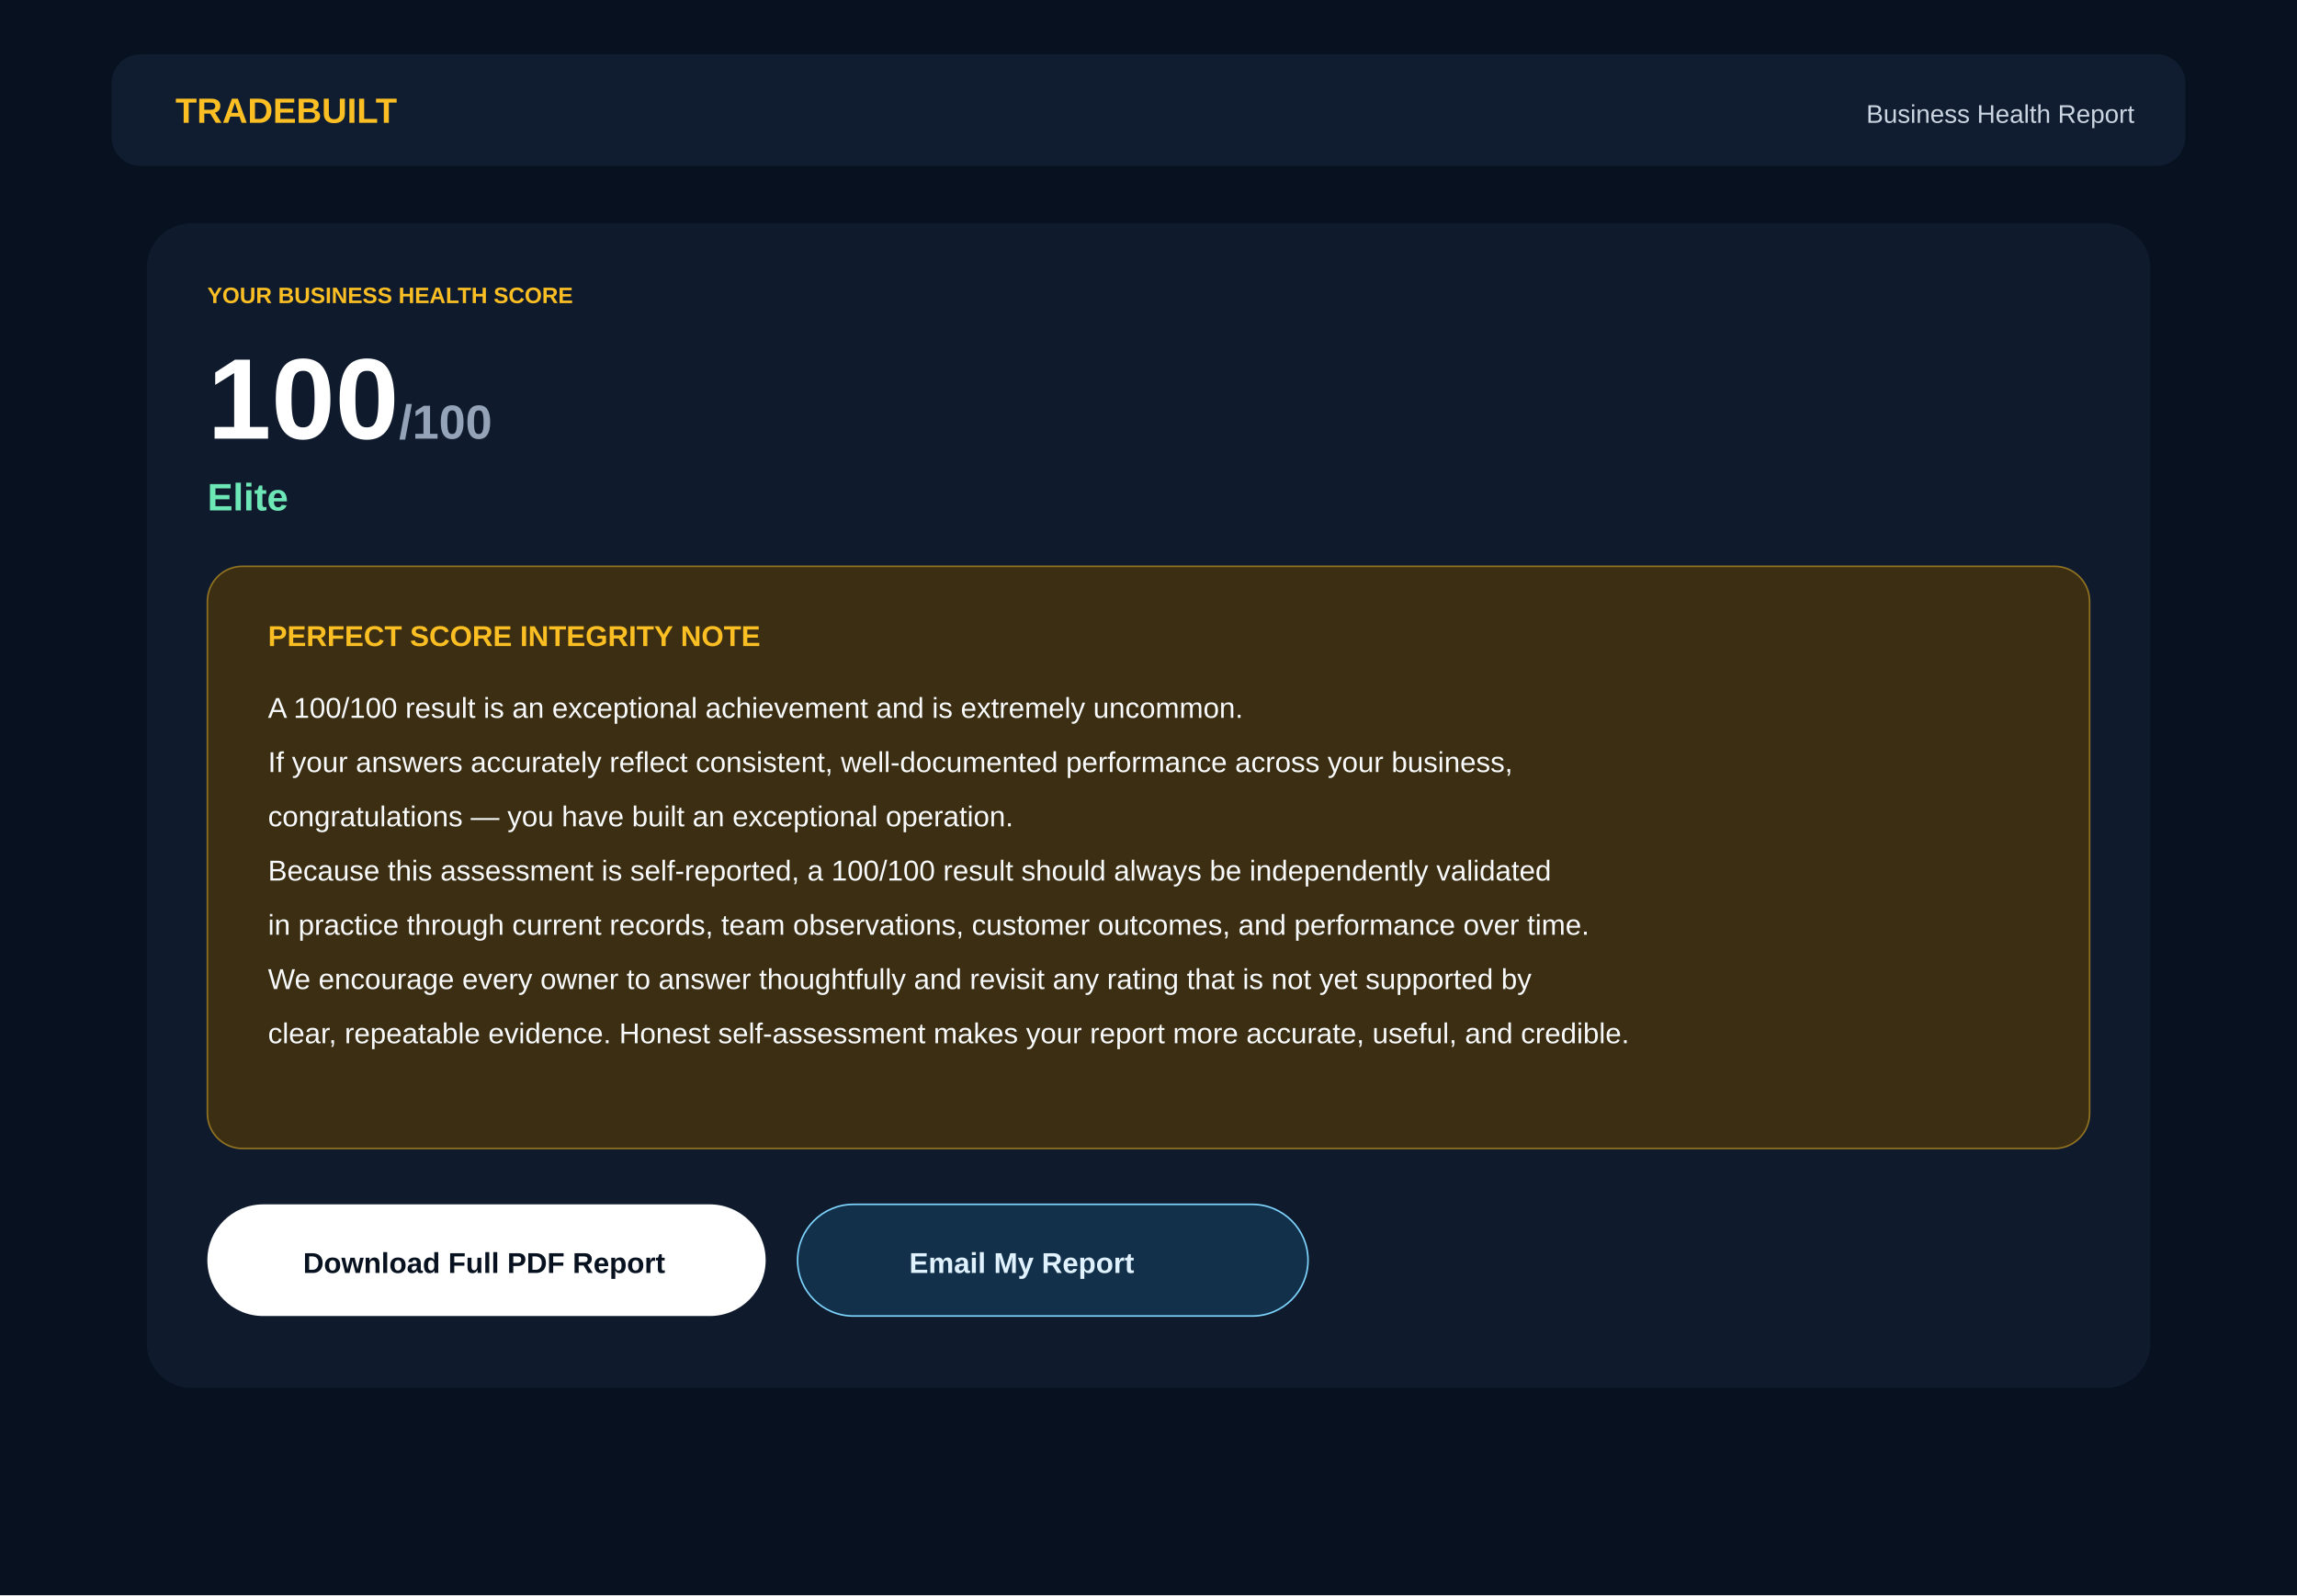
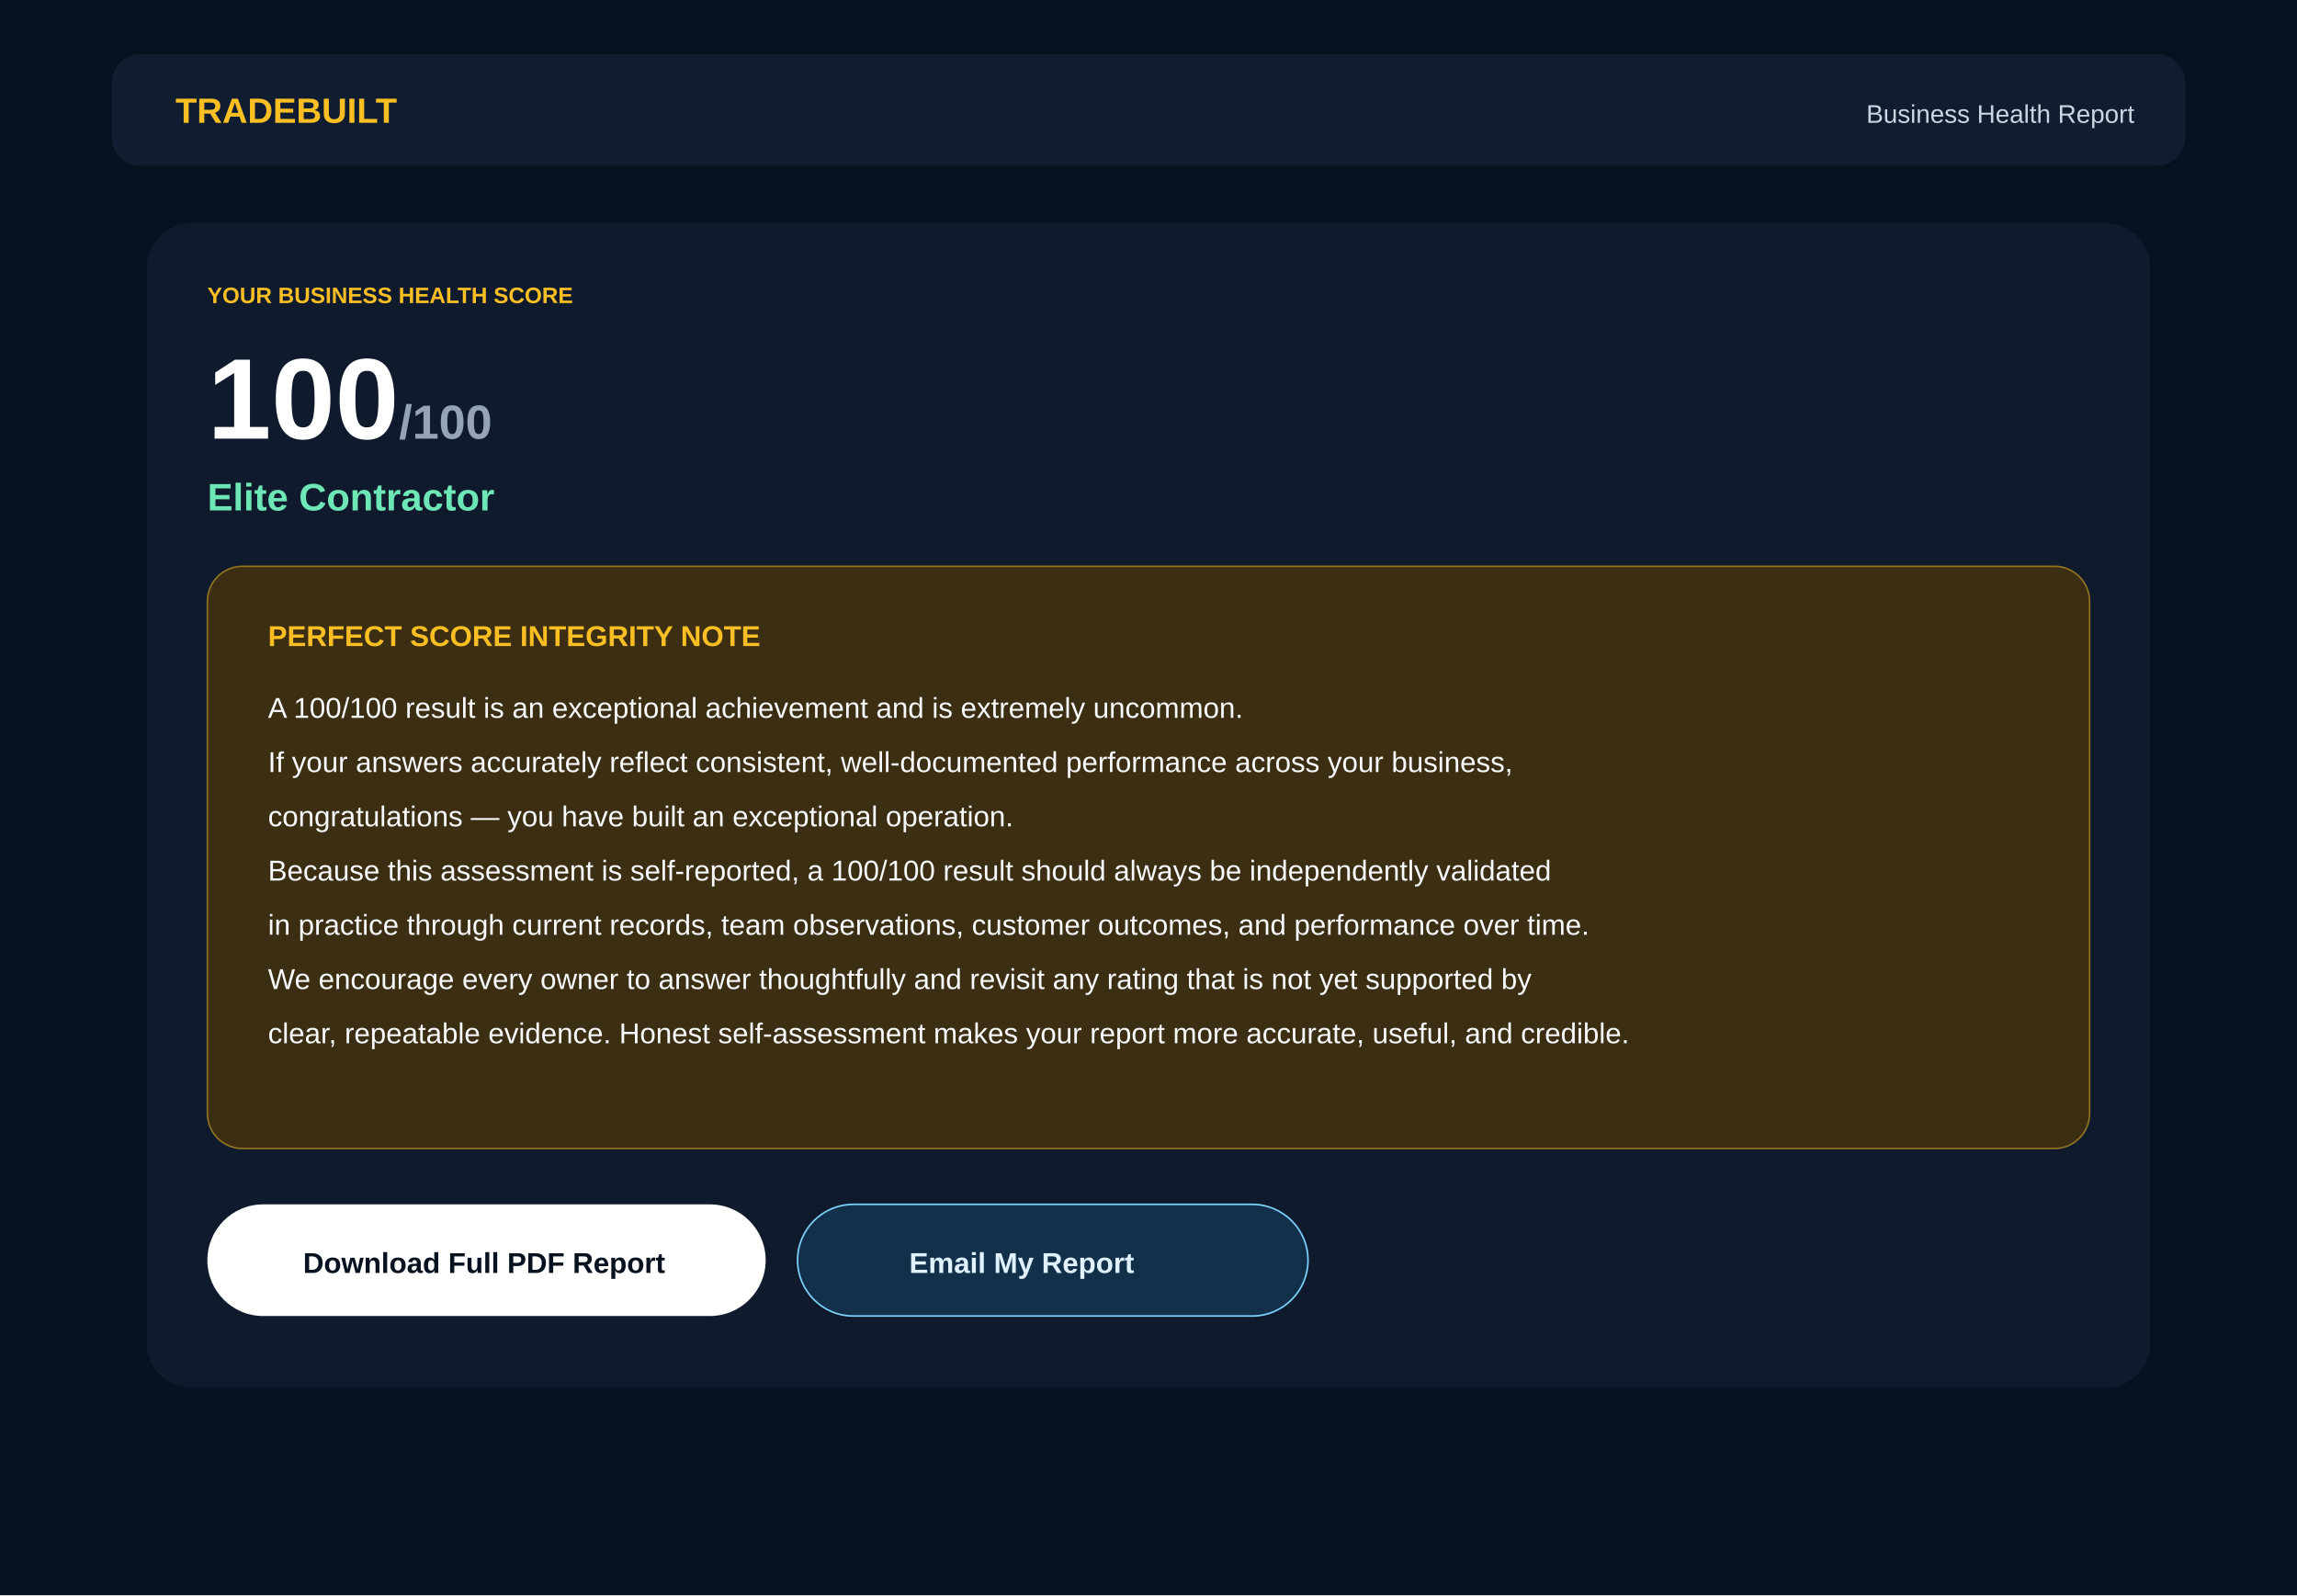
<svg xmlns="http://www.w3.org/2000/svg" width="1440" height="1000" viewBox="0 0 1440 1000">
  <style>text{font-family:Arial,sans-serif}</style>
  <rect width="1440" height="1000" fill="#07111f" />
  <rect x="70" y="34" width="1300" height="70" rx="18" fill="#101d30" />
  <text x="110" y="77" fill="#fbbf24" font-size="22" font-weight="800">TRADEBUILT</text>
  <text x="1170" y="77" fill="#cbd5e1" font-size="16">Business Health Report</text>
  <rect x="92" y="140" width="1256" height="730" rx="28" fill="#0f1b2d" />
  <text x="130" y="190" fill="#fbbf24" font-size="14" font-weight="700">YOUR BUSINESS HEALTH SCORE</text>
  <text x="130" y="275" fill="#fff" font-size="72" font-weight="800">100<tspan font-size="30" fill="#94a3b8">/100</tspan>
  </text>
-   <text x="130" y="320" fill="#6ee7b7" font-size="24" font-weight="700">Elite</text>
+   <text x="130" y="320" fill="#6ee7b7" font-size="24" font-weight="700">Elite Contractor</text>
  <rect x="130" y="355" width="1180" height="365" rx="22" fill="#3b2e12" stroke="#fbbf24" stroke-opacity=".5" />
  <text x="168" y="405" fill="#fbbf24" font-size="18" font-weight="800">PERFECT SCORE INTEGRITY NOTE</text>
  <text x="168" y="450" fill="#f8fafc" font-size="18" font-weight="400">A 100/100 result is an exceptional achievement and is extremely uncommon.</text>
  <text x="168" y="484" fill="#f8fafc" font-size="18" font-weight="400">If your answers accurately reflect consistent, well-documented performance across your business,</text>
  <text x="168" y="518" fill="#f8fafc" font-size="18" font-weight="400">congratulations — you have built an exceptional operation.</text>
  <text x="168" y="552" fill="#f8fafc" font-size="18" font-weight="400">Because this assessment is self-reported, a 100/100 result should always be independently validated</text>
  <text x="168" y="586" fill="#f8fafc" font-size="18" font-weight="400">in practice through current records, team observations, customer outcomes, and performance over time.</text>
  <text x="168" y="620" fill="#f8fafc" font-size="18" font-weight="400">We encourage every owner to answer thoughtfully and revisit any rating that is not yet supported by</text>
  <text x="168" y="654" fill="#f8fafc" font-size="18" font-weight="400">clear, repeatable evidence. Honest self-assessment makes your report more accurate, useful, and credible.</text>
  <rect x="130" y="755" width="350" height="70" rx="35" fill="#fff" />
  <text x="190" y="798" fill="#07111f" font-size="18" font-weight="800">Download Full PDF Report</text>
  <rect x="500" y="755" width="320" height="70" rx="35" fill="#12304a" stroke="#7dd3fc" />
  <text x="570" y="798" fill="#e0f2fe" font-size="18" font-weight="800">Email My Report</text>
</svg>
